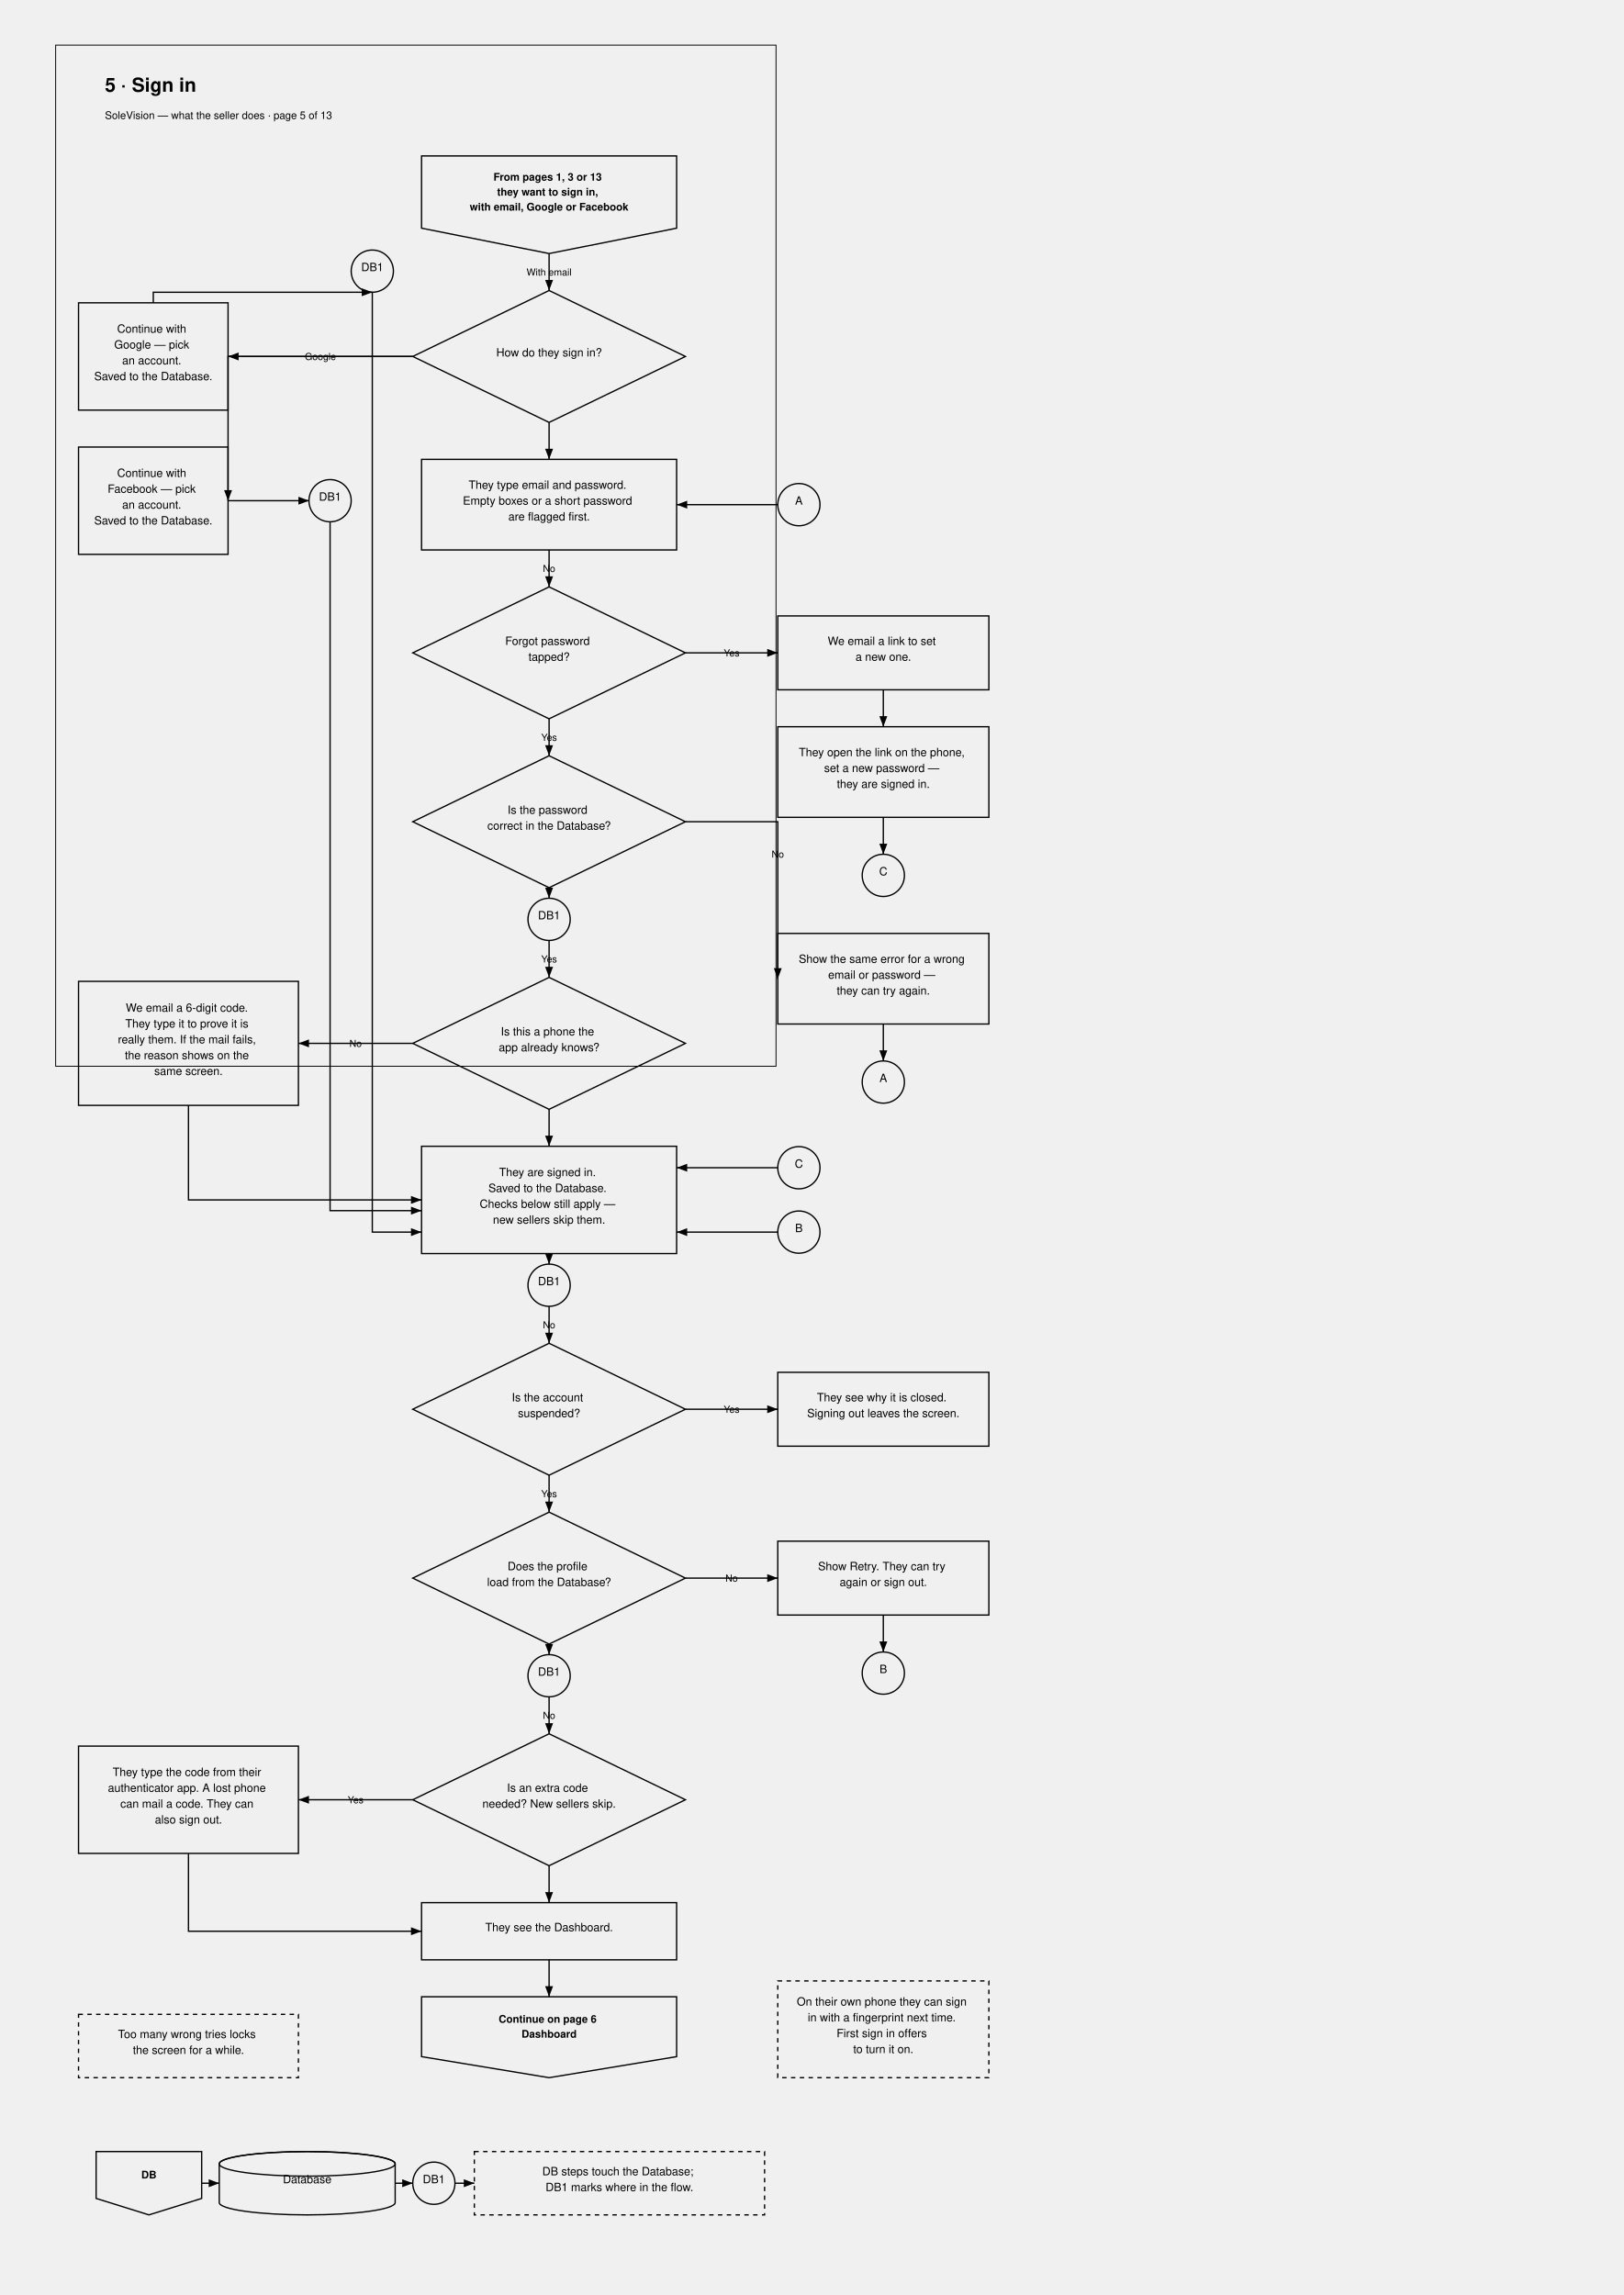
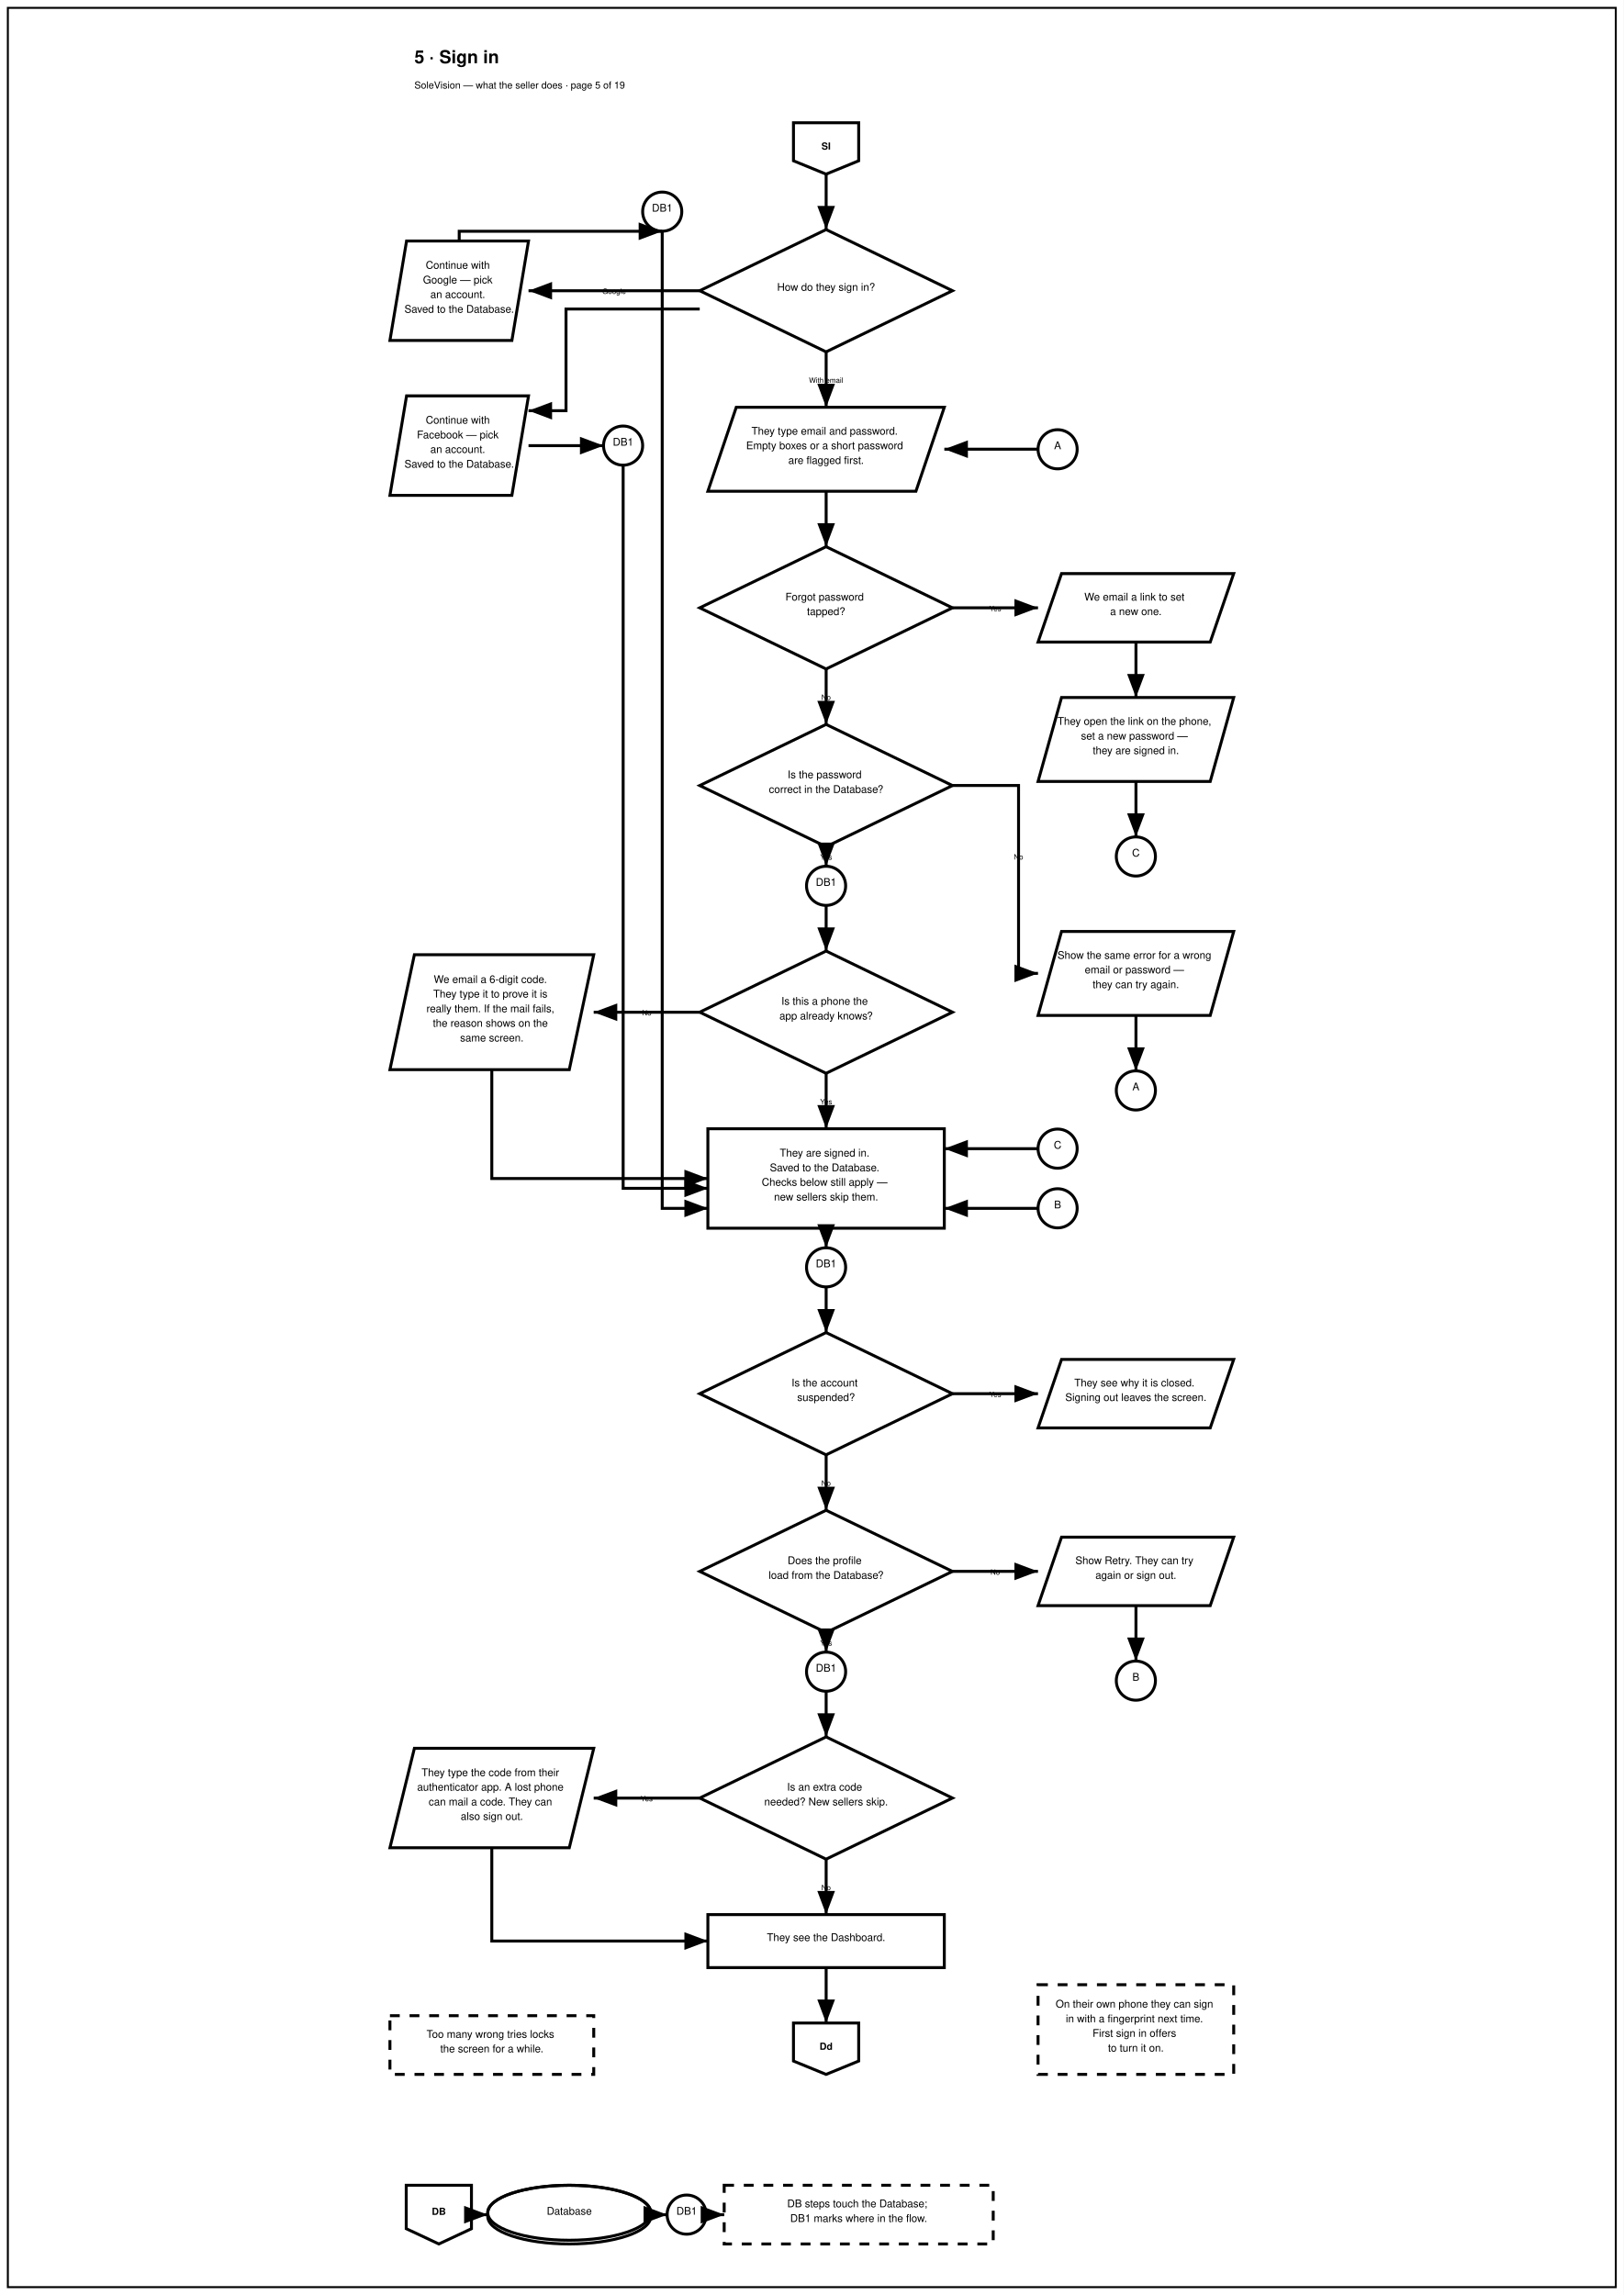
<svg xmlns="http://www.w3.org/2000/svg" width="827" height="1169" viewBox="0 0 827 1169">
-   <g transform="translate(40,40) scale(0.448) translate(-30.0,-42.0)">
-     <defs>
-       <marker id="arrow" markerWidth="10" markerHeight="10" refX="8" refY="3" orient="auto" markerUnits="strokeWidth">
-         <path d="M0,0 L8,3 L0,6 z" fill="#000000" />
-       </marker>
-     </defs>
-     <rect x="4" y="4" width="819" height="1161" fill="none" stroke="#000000" stroke-width="1" />
-     <text font-family="Helvetica, Arial, sans-serif" font-size="22" font-weight="bold" fill="#000000" text-anchor="start">
-       <tspan x="60" y="57.0">5 · Sign in</tspan>
-     </text>
-     <text font-family="Helvetica, Arial, sans-serif" font-size="12" fill="#000000" text-anchor="start">
-       <tspan x="60" y="88.0">SoleVision — what the seller does · page 5 of 13</tspan>
-     </text>
-     <polyline points="565.0,241.0 565.0,283.0" fill="none" stroke="#000000" stroke-width="1.5" marker-end="url(#arrow)" />
-     <polyline points="410.0,358.0 200.0,358.0" fill="none" stroke="#000000" stroke-width="1.5" marker-end="url(#arrow)" />
-     <polyline points="115.0,297.0 115.0,285.0 364.0,285.0" fill="none" stroke="#000000" stroke-width="1.5" marker-end="url(#arrow)" />
-     <polyline points="410.0,358.0 200.0,358.0 200.0,522.0" fill="none" stroke="#000000" stroke-width="1.5" marker-end="url(#arrow)" />
-     <polyline points="200.0,522.0 292.0,522.0" fill="none" stroke="#000000" stroke-width="1.5" marker-end="url(#arrow)" />
-     <polyline points="565.0,433.0 565.0,475.0" fill="none" stroke="#000000" stroke-width="1.5" marker-end="url(#arrow)" />
-     <polyline points="565.0,578.0 565.0,620.0" fill="none" stroke="#000000" stroke-width="1.5" marker-end="url(#arrow)" />
-     <polyline points="720.0,695.0 825.0,695.0" fill="none" stroke="#000000" stroke-width="1.5" marker-end="url(#arrow)" />
-     <polyline points="945.0,737.0 945.0,779.0" fill="none" stroke="#000000" stroke-width="1.5" marker-end="url(#arrow)" />
-     <polyline points="945.0,882.0 945.0,924.0" fill="none" stroke="#000000" stroke-width="1.5" marker-end="url(#arrow)" />
-     <polyline points="565.0,770.0 565.0,812.0" fill="none" stroke="#000000" stroke-width="1.5" marker-end="url(#arrow)" />
-     <polyline points="565.0,962.0 565.0,974.0" fill="none" stroke="#000000" stroke-width="1.5" marker-end="url(#arrow)" />
-     <polyline points="720.0,887.0 825.0,887.0 825.0,1065.5" fill="none" stroke="#000000" stroke-width="1.5" marker-end="url(#arrow)" />
-     <polyline points="945.0,1117.0 945.0,1159.0" fill="none" stroke="#000000" stroke-width="1.5" marker-end="url(#arrow)" />
-     <polyline points="565.0,1022.0 565.0,1064.0" fill="none" stroke="#000000" stroke-width="1.5" marker-end="url(#arrow)" />
-     <polyline points="410.0,1139.0 280.0,1139.0" fill="none" stroke="#000000" stroke-width="1.5" marker-end="url(#arrow)" />
-     <polyline points="565.0,1214.0 565.0,1256.0" fill="none" stroke="#000000" stroke-width="1.5" marker-end="url(#arrow)" />
-     <polyline points="565.0,1378.0 565.0,1390.0" fill="none" stroke="#000000" stroke-width="1.5" marker-end="url(#arrow)" />
-     <polyline points="155.0,1209.5 155.0,1317.0 420.0,1317.0" fill="none" stroke="#000000" stroke-width="1.5" marker-end="url(#arrow)" />
-     <polyline points="565.0,1438.0 565.0,1480.0" fill="none" stroke="#000000" stroke-width="1.5" marker-end="url(#arrow)" />
-     <polyline points="720.0,1555.0 825.0,1555.0" fill="none" stroke="#000000" stroke-width="1.5" marker-end="url(#arrow)" />
-     <polyline points="565.0,1630.0 565.0,1672.0" fill="none" stroke="#000000" stroke-width="1.5" marker-end="url(#arrow)" />
-     <polyline points="565.0,1822.0 565.0,1834.0" fill="none" stroke="#000000" stroke-width="1.5" marker-end="url(#arrow)" />
-     <polyline points="720.0,1747.0 825.0,1747.0" fill="none" stroke="#000000" stroke-width="1.5" marker-end="url(#arrow)" />
-     <polyline points="945.0,1789.0 945.0,1831.0" fill="none" stroke="#000000" stroke-width="1.5" marker-end="url(#arrow)" />
-     <polyline points="565.0,1882.0 565.0,1924.0" fill="none" stroke="#000000" stroke-width="1.5" marker-end="url(#arrow)" />
-     <polyline points="410.0,1999.0 280.0,1999.0" fill="none" stroke="#000000" stroke-width="1.5" marker-end="url(#arrow)" />
-     <polyline points="565.0,2074.0 565.0,2116.0" fill="none" stroke="#000000" stroke-width="1.5" marker-end="url(#arrow)" />
-     <polyline points="155.0,2060.0 155.0,2148.5 420.0,2148.5" fill="none" stroke="#000000" stroke-width="1.5" marker-end="url(#arrow)" />
-     <polyline points="565.0,2181.0 565.0,2223.0" fill="none" stroke="#000000" stroke-width="1.5" marker-end="url(#arrow)" />
-     <polyline points="170.0,2435.0 190.0,2435.0" fill="none" stroke="#000000" stroke-width="1.5" marker-end="url(#arrow)" />
-     <polyline points="390.0,2435.0 410.0,2435.0" fill="none" stroke="#000000" stroke-width="1.5" marker-end="url(#arrow)" />
-     <polyline points="458.0,2435.0 480.0,2435.0" fill="none" stroke="#000000" stroke-width="1.5" marker-end="url(#arrow)" />
-     <polyline points="825.0,1280.4 710.0,1280.4" fill="none" stroke="#000000" stroke-width="1.5" marker-end="url(#arrow)" />
-     <polyline points="825.0,526.5 710.0,526.5" fill="none" stroke="#000000" stroke-width="1.5" marker-end="url(#arrow)" />
-     <polyline points="825.0,1353.6 710.0,1353.6" fill="none" stroke="#000000" stroke-width="1.5" marker-end="url(#arrow)" />
-     <polyline points="364.0,285.0 364.0,1353.6 420.0,1353.6" fill="none" stroke="#000000" stroke-width="1.5" marker-end="url(#arrow)" />
-     <polyline points="316.0,546.0 316.0,1329.2 420.0,1329.2" fill="none" stroke="#000000" stroke-width="1.5" marker-end="url(#arrow)" />
-     <text font-family="Helvetica, Arial, sans-serif" font-size="11" fill="#000000" text-anchor="middle">
-       <tspan x="565" y="266.0">With email</tspan>
-     </text>
-     <text font-family="Helvetica, Arial, sans-serif" font-size="11" fill="#000000" text-anchor="middle">
-       <tspan x="305" y="362.0">Google</tspan>
-     </text>
-     <text font-family="Helvetica, Arial, sans-serif" font-size="11" fill="#000000" text-anchor="middle">
-       <tspan x="565" y="603.0">No</tspan>
-     </text>
-     <text font-family="Helvetica, Arial, sans-serif" font-size="11" fill="#000000" text-anchor="middle">
-       <tspan x="772.5" y="699.0">Yes</tspan>
-     </text>
-     <text font-family="Helvetica, Arial, sans-serif" font-size="11" fill="#000000" text-anchor="middle">
-       <tspan x="565" y="795.0">Yes</tspan>
-     </text>
-     <text font-family="Helvetica, Arial, sans-serif" font-size="11" fill="#000000" text-anchor="middle">
-       <tspan x="825" y="927.8">No</tspan>
-     </text>
-     <text font-family="Helvetica, Arial, sans-serif" font-size="11" fill="#000000" text-anchor="middle">
-       <tspan x="565" y="1047.0">Yes</tspan>
-     </text>
-     <text font-family="Helvetica, Arial, sans-serif" font-size="11" fill="#000000" text-anchor="middle">
-       <tspan x="345" y="1143.0">No</tspan>
-     </text>
-     <text font-family="Helvetica, Arial, sans-serif" font-size="11" fill="#000000" text-anchor="middle">
-       <tspan x="565" y="1463.0">No</tspan>
-     </text>
-     <text font-family="Helvetica, Arial, sans-serif" font-size="11" fill="#000000" text-anchor="middle">
-       <tspan x="772.5" y="1559.0">Yes</tspan>
-     </text>
-     <text font-family="Helvetica, Arial, sans-serif" font-size="11" fill="#000000" text-anchor="middle">
-       <tspan x="565" y="1655.0">Yes</tspan>
-     </text>
-     <text font-family="Helvetica, Arial, sans-serif" font-size="11" fill="#000000" text-anchor="middle">
-       <tspan x="772.5" y="1751.0">No</tspan>
-     </text>
-     <text font-family="Helvetica, Arial, sans-serif" font-size="11" fill="#000000" text-anchor="middle">
-       <tspan x="565" y="1907.0">No</tspan>
-     </text>
-     <text font-family="Helvetica, Arial, sans-serif" font-size="11" fill="#000000" text-anchor="middle">
-       <tspan x="345" y="2003.0">Yes</tspan>
-     </text>
-     <polygon points="420,130 710,130 710,212.14 565,241 420,212.14" fill="none" stroke="#000000" stroke-width="1.5" />
-     <text font-family="Helvetica, Arial, sans-serif" font-size="12" font-weight="bold" fill="#000000" text-anchor="middle">
-       <tspan x="565" y="158.1">From pages 1, 3 or 13</tspan>
-       <tspan x="565" y="175.1">they want to sign in,</tspan>
-       <tspan x="565" y="192.1">with email, Google or Facebook</tspan>
-     </text>
-     <polygon points="565,283 720,358 565,433 410,358" fill="none" stroke="#000000" stroke-width="1.5" />
-     <text font-family="Helvetica, Arial, sans-serif" font-size="13" fill="#000000" text-anchor="middle">
-       <tspan x="565" y="358.0">How do they sign in?</tspan>
-     </text>
-     <rect x="30" y="297" width="170" height="122" rx="0" fill="none" stroke="#000000" stroke-width="1.5" />
-     <text font-family="Helvetica, Arial, sans-serif" font-size="13" fill="#000000" text-anchor="middle">
-       <tspan x="115" y="331.0">Continue with</tspan>
-       <tspan x="115" y="349.0">Google — pick</tspan>
-       <tspan x="115" y="367.0">an account.</tspan>
-       <tspan x="115" y="385.0">Saved to the Database.</tspan>
-     </text>
-     <circle cx="364" cy="261" r="24" fill="none" stroke="#000000" stroke-width="1.5" />
-     <text font-family="Helvetica, Arial, sans-serif" font-size="13" fill="#000000" text-anchor="middle">
-       <tspan x="364" y="261.0">DB1</tspan>
-     </text>
-     <rect x="30" y="461" width="170" height="122" rx="0" fill="none" stroke="#000000" stroke-width="1.5" />
-     <text font-family="Helvetica, Arial, sans-serif" font-size="13" fill="#000000" text-anchor="middle">
-       <tspan x="115" y="495.0">Continue with</tspan>
-       <tspan x="115" y="513.0">Facebook — pick</tspan>
-       <tspan x="115" y="531.0">an account.</tspan>
-       <tspan x="115" y="549.0">Saved to the Database.</tspan>
-     </text>
-     <circle cx="316" cy="522" r="24" fill="none" stroke="#000000" stroke-width="1.5" />
-     <text font-family="Helvetica, Arial, sans-serif" font-size="13" fill="#000000" text-anchor="middle">
-       <tspan x="316" y="522.0">DB1</tspan>
-     </text>
-     <rect x="420" y="475" width="290" height="103" rx="0" fill="none" stroke="#000000" stroke-width="1.5" />
-     <text font-family="Helvetica, Arial, sans-serif" font-size="13" fill="#000000" text-anchor="middle">
-       <tspan x="565" y="508.5">They type email and password.</tspan>
-       <tspan x="565" y="526.5">Empty boxes or a short password</tspan>
-       <tspan x="565" y="544.5">are flagged first.</tspan>
-     </text>
-     <polygon points="565,620 720,695 565,770 410,695" fill="none" stroke="#000000" stroke-width="1.5" />
-     <text font-family="Helvetica, Arial, sans-serif" font-size="13" fill="#000000" text-anchor="middle">
-       <tspan x="565" y="686.0">Forgot password</tspan>
-       <tspan x="565" y="704.0">tapped?</tspan>
-     </text>
-     <rect x="825" y="653" width="240" height="84" rx="0" fill="none" stroke="#000000" stroke-width="1.5" />
-     <text font-family="Helvetica, Arial, sans-serif" font-size="13" fill="#000000" text-anchor="middle">
-       <tspan x="945" y="686.0">We email a link to set</tspan>
-       <tspan x="945" y="704.0">a new one.</tspan>
-     </text>
-     <rect x="825" y="779" width="240" height="103" rx="0" fill="none" stroke="#000000" stroke-width="1.5" />
-     <text font-family="Helvetica, Arial, sans-serif" font-size="13" fill="#000000" text-anchor="middle">
-       <tspan x="945" y="812.5">They open the link on the phone,</tspan>
-       <tspan x="945" y="830.5">set a new password —</tspan>
-       <tspan x="945" y="848.5">they are signed in.</tspan>
-     </text>
-     <circle cx="945" cy="948" r="24" fill="none" stroke="#000000" stroke-width="1.5" />
-     <text font-family="Helvetica, Arial, sans-serif" font-size="13" fill="#000000" text-anchor="middle">
-       <tspan x="945" y="948.0">C</tspan>
-     </text>
-     <polygon points="565,812 720,887 565,962 410,887" fill="none" stroke="#000000" stroke-width="1.5" />
-     <text font-family="Helvetica, Arial, sans-serif" font-size="13" fill="#000000" text-anchor="middle">
-       <tspan x="565" y="878.0">Is the password</tspan>
-       <tspan x="565" y="896.0">correct in the Database?</tspan>
-     </text>
-     <circle cx="565" cy="998" r="24" fill="none" stroke="#000000" stroke-width="1.5" />
-     <text font-family="Helvetica, Arial, sans-serif" font-size="13" fill="#000000" text-anchor="middle">
-       <tspan x="565" y="998.0">DB1</tspan>
-     </text>
-     <rect x="825" y="1014" width="240" height="103" rx="0" fill="none" stroke="#000000" stroke-width="1.5" />
-     <text font-family="Helvetica, Arial, sans-serif" font-size="13" fill="#000000" text-anchor="middle">
-       <tspan x="945" y="1047.5">Show the same error for a wrong</tspan>
-       <tspan x="945" y="1065.5">email or password —</tspan>
-       <tspan x="945" y="1083.5">they can try again.</tspan>
-     </text>
-     <circle cx="945" cy="1183" r="24" fill="none" stroke="#000000" stroke-width="1.5" />
-     <text font-family="Helvetica, Arial, sans-serif" font-size="13" fill="#000000" text-anchor="middle">
-       <tspan x="945" y="1183.0">A</tspan>
-     </text>
-     <polygon points="565,1064 720,1139 565,1214 410,1139" fill="none" stroke="#000000" stroke-width="1.5" />
-     <text font-family="Helvetica, Arial, sans-serif" font-size="13" fill="#000000" text-anchor="middle">
-       <tspan x="565" y="1130.0">Is this a phone the</tspan>
-       <tspan x="565" y="1148.0">app already knows?</tspan>
-     </text>
-     <rect x="30" y="1068.5" width="250" height="141" rx="0" fill="none" stroke="#000000" stroke-width="1.5" />
-     <text font-family="Helvetica, Arial, sans-serif" font-size="13" fill="#000000" text-anchor="middle">
-       <tspan x="155" y="1103.0">We email a 6-digit code.</tspan>
-       <tspan x="155" y="1121.0">They type it to prove it is</tspan>
-       <tspan x="155" y="1139.0">really them. If the mail fails,</tspan>
-       <tspan x="155" y="1157.0">the reason shows on the</tspan>
-       <tspan x="155" y="1175.0">same screen.</tspan>
-     </text>
-     <rect x="420" y="1256" width="290" height="122" rx="0" fill="none" stroke="#000000" stroke-width="1.5" />
-     <text font-family="Helvetica, Arial, sans-serif" font-size="13" fill="#000000" text-anchor="middle">
-       <tspan x="565" y="1290.0">They are signed in.</tspan>
-       <tspan x="565" y="1308.0">Saved to the Database.</tspan>
-       <tspan x="565" y="1326.0">Checks below still apply —</tspan>
-       <tspan x="565" y="1344.0">new sellers skip them.</tspan>
-     </text>
-     <circle cx="565" cy="1414" r="24" fill="none" stroke="#000000" stroke-width="1.5" />
-     <text font-family="Helvetica, Arial, sans-serif" font-size="13" fill="#000000" text-anchor="middle">
-       <tspan x="565" y="1414.0">DB1</tspan>
-     </text>
-     <polygon points="565,1480 720,1555 565,1630 410,1555" fill="none" stroke="#000000" stroke-width="1.5" />
-     <text font-family="Helvetica, Arial, sans-serif" font-size="13" fill="#000000" text-anchor="middle">
-       <tspan x="565" y="1546.0">Is the account</tspan>
-       <tspan x="565" y="1564.0">suspended?</tspan>
-     </text>
-     <rect x="825" y="1513" width="240" height="84" rx="0" fill="none" stroke="#000000" stroke-width="1.5" />
-     <text font-family="Helvetica, Arial, sans-serif" font-size="13" fill="#000000" text-anchor="middle">
-       <tspan x="945" y="1546.0">They see why it is closed.</tspan>
-       <tspan x="945" y="1564.0">Signing out leaves the screen.</tspan>
-     </text>
-     <polygon points="565,1672 720,1747 565,1822 410,1747" fill="none" stroke="#000000" stroke-width="1.5" />
-     <text font-family="Helvetica, Arial, sans-serif" font-size="13" fill="#000000" text-anchor="middle">
-       <tspan x="565" y="1738.0">Does the profile</tspan>
-       <tspan x="565" y="1756.0">load from the Database?</tspan>
-     </text>
-     <circle cx="565" cy="1858" r="24" fill="none" stroke="#000000" stroke-width="1.5" />
-     <text font-family="Helvetica, Arial, sans-serif" font-size="13" fill="#000000" text-anchor="middle">
-       <tspan x="565" y="1858.0">DB1</tspan>
-     </text>
-     <rect x="825" y="1705" width="240" height="84" rx="0" fill="none" stroke="#000000" stroke-width="1.5" />
-     <text font-family="Helvetica, Arial, sans-serif" font-size="13" fill="#000000" text-anchor="middle">
-       <tspan x="945" y="1738.0">Show Retry. They can try</tspan>
-       <tspan x="945" y="1756.0">again or sign out.</tspan>
-     </text>
-     <circle cx="945" cy="1855" r="24" fill="none" stroke="#000000" stroke-width="1.5" />
-     <text font-family="Helvetica, Arial, sans-serif" font-size="13" fill="#000000" text-anchor="middle">
-       <tspan x="945" y="1855.0">B</tspan>
-     </text>
-     <polygon points="565,1924 720,1999 565,2074 410,1999" fill="none" stroke="#000000" stroke-width="1.5" />
-     <text font-family="Helvetica, Arial, sans-serif" font-size="13" fill="#000000" text-anchor="middle">
-       <tspan x="565" y="1990.0">Is an extra code</tspan>
-       <tspan x="565" y="2008.0">needed? New sellers skip.</tspan>
-     </text>
-     <rect x="30" y="1938" width="250" height="122" rx="0" fill="none" stroke="#000000" stroke-width="1.5" />
-     <text font-family="Helvetica, Arial, sans-serif" font-size="13" fill="#000000" text-anchor="middle">
-       <tspan x="155" y="1972.0">They type the code from their</tspan>
-       <tspan x="155" y="1990.0">authenticator app. A lost phone</tspan>
-       <tspan x="155" y="2008.0">can mail a code. They can</tspan>
-       <tspan x="155" y="2026.0">also sign out.</tspan>
-     </text>
-     <rect x="420" y="2116" width="290" height="65" rx="0" fill="none" stroke="#000000" stroke-width="1.5" />
-     <text font-family="Helvetica, Arial, sans-serif" font-size="13" fill="#000000" text-anchor="middle">
-       <tspan x="565" y="2148.5">They see the Dashboard.</tspan>
-     </text>
-     <polygon points="420,2223 710,2223 710,2291.08 565,2315 420,2291.08" fill="none" stroke="#000000" stroke-width="1.5" />
-     <text font-family="Helvetica, Arial, sans-serif" font-size="12" font-weight="bold" fill="#000000" text-anchor="middle">
-       <tspan x="565" y="2252.5">Continue on page 6</tspan>
-       <tspan x="565" y="2269.5">Dashboard</tspan>
-     </text>
-     <rect x="30" y="2243" width="250" height="72" rx="0" fill="none" stroke="#000000" stroke-width="1.5" stroke-dasharray="5 5" />
-     <text font-family="Helvetica, Arial, sans-serif" font-size="13" fill="#000000" text-anchor="middle">
-       <tspan x="155" y="2270.0">Too many wrong tries locks</tspan>
-       <tspan x="155" y="2288.0">the screen for a while.</tspan>
-     </text>
-     <rect x="825" y="2205" width="240" height="110" rx="0" fill="none" stroke="#000000" stroke-width="1.5" stroke-dasharray="5 5" />
-     <text font-family="Helvetica, Arial, sans-serif" font-size="13" fill="#000000" text-anchor="middle">
-       <tspan x="945" y="2233.0">On their own phone they can sign</tspan>
-       <tspan x="945" y="2251.0">in with a fingerprint next time.</tspan>
-       <tspan x="945" y="2269.0">First sign in offers</tspan>
-       <tspan x="945" y="2287.0">to turn it on.</tspan>
-     </text>
-     <polygon points="50,2399 170,2399 170,2452.28 110,2471 50,2452.28" fill="none" stroke="#000000" stroke-width="1.5" />
-     <text font-family="Helvetica, Arial, sans-serif" font-size="12" font-weight="bold" fill="#000000" text-anchor="middle">
-       <tspan x="110" y="2429.6">DB</tspan>
-     </text>
-     <path d="M190,2413 L190,2457 A100,14 0 0,0 390,2457 L390,2413 A100,14 0 0,0 190,2413 Z" fill="none" stroke="#000000" stroke-width="1.5" />
-     <ellipse cx="290" cy="2413" rx="100" ry="14" fill="none" stroke="#000000" stroke-width="1.5" />
-     <text font-family="Helvetica, Arial, sans-serif" font-size="13" fill="#000000" text-anchor="middle">
-       <tspan x="290" y="2435.0">Database</tspan>
-     </text>
-     <circle cx="434" cy="2435" r="24" fill="none" stroke="#000000" stroke-width="1.5" />
-     <text font-family="Helvetica, Arial, sans-serif" font-size="13" fill="#000000" text-anchor="middle">
-       <tspan x="434" y="2435.0">DB1</tspan>
-     </text>
-     <rect x="480" y="2399" width="330" height="72" rx="0" fill="none" stroke="#000000" stroke-width="1.5" stroke-dasharray="5 5" />
-     <text font-family="Helvetica, Arial, sans-serif" font-size="13" fill="#000000" text-anchor="middle">
-       <tspan x="645" y="2426.0">DB steps touch the Database;</tspan>
-       <tspan x="645" y="2444.0">DB1 marks where in the flow.</tspan>
-     </text>
-     <circle cx="849" cy="1280.4" r="24" fill="none" stroke="#000000" stroke-width="1.5" />
-     <text font-family="Helvetica, Arial, sans-serif" font-size="13" fill="#000000" text-anchor="middle">
-       <tspan x="849" y="1280.4">C</tspan>
-     </text>
-     <circle cx="849" cy="526.5" r="24" fill="none" stroke="#000000" stroke-width="1.5" />
-     <text font-family="Helvetica, Arial, sans-serif" font-size="13" fill="#000000" text-anchor="middle">
-       <tspan x="849" y="526.5">A</tspan>
-     </text>
-     <circle cx="849" cy="1353.6" r="24" fill="none" stroke="#000000" stroke-width="1.5" />
-     <text font-family="Helvetica, Arial, sans-serif" font-size="13" fill="#000000" text-anchor="middle">
-       <tspan x="849" y="1353.6">B</tspan>
-     </text>
-   </g>
+   <rect x="0" y="0" width="827" height="1169" fill="#FFFFFF" />
+   <defs>
+     <marker id="arrow" markerWidth="10" markerHeight="10" refX="8" refY="3" orient="auto" markerUnits="strokeWidth">
+       <path d="M0,0 L8,3 L0,6 z" fill="#000000" />
+     </marker>
+   </defs>
+   <rect x="4" y="4" width="819" height="1161" fill="none" stroke="#000000" stroke-width="1" />
+   <text font-family="Helvetica, Arial, sans-serif" font-size="9.135" font-weight="bold" fill="#000000" text-anchor="start">
+     <tspan x="211.07" y="32.2">5 · Sign in</tspan>
+   </text>
+   <text font-family="Helvetica, Arial, sans-serif" font-size="4.983" fill="#000000" text-anchor="start">
+     <tspan x="211.07" y="45.1">SoleVision — what the seller does · page 5 of 19</tspan>
+   </text>
+   <polyline points="420.8,88.7 420.8,116.9 420.8,116.9" fill="none" stroke="#000000" stroke-width="1.5" marker-end="url(#arrow)" />
+   <polyline points="356.4,148.1 269.2,148.1" fill="none" stroke="#000000" stroke-width="1.5" marker-end="url(#arrow)" />
+   <polyline points="233.9,122.8 233.9,117.8 337.3,117.8" fill="none" stroke="#000000" stroke-width="1.5" marker-end="url(#arrow)" />
+   <polyline points="356.4,157.4 288.3,157.4 288.3,209.2 269.2,209.2" fill="none" stroke="#000000" stroke-width="1.5" marker-end="url(#arrow)" />
+   <polyline points="269.2,227.0 307.4,227.0 307.4,227.0" fill="none" stroke="#000000" stroke-width="1.5" marker-end="url(#arrow)" />
+   <polyline points="420.8,179.2 420.8,207.5" fill="none" stroke="#000000" stroke-width="1.5" marker-end="url(#arrow)" />
+   <polyline points="420.8,250.2 420.8,278.5" fill="none" stroke="#000000" stroke-width="1.5" marker-end="url(#arrow)" />
+   <polyline points="485.1,309.6 528.7,309.6 528.7,309.6" fill="none" stroke="#000000" stroke-width="1.5" marker-end="url(#arrow)" />
+   <polyline points="578.6,327.1 578.6,355.3" fill="none" stroke="#000000" stroke-width="1.5" marker-end="url(#arrow)" />
+   <polyline points="578.6,398.1 578.6,426.3" fill="none" stroke="#000000" stroke-width="1.5" marker-end="url(#arrow)" />
+   <polyline points="420.8,340.8 420.8,369.0" fill="none" stroke="#000000" stroke-width="1.5" marker-end="url(#arrow)" />
+   <polyline points="420.8,431.3 420.8,441.2" fill="none" stroke="#000000" stroke-width="1.5" marker-end="url(#arrow)" />
+   <polyline points="485.1,400.1 518.8,400.1 518.8,495.8 528.7,495.8" fill="none" stroke="#000000" stroke-width="1.5" marker-end="url(#arrow)" />
+   <polyline points="578.6,517.2 578.6,545.5" fill="none" stroke="#000000" stroke-width="1.5" marker-end="url(#arrow)" />
+   <polyline points="420.8,461.2 420.8,484.4" fill="none" stroke="#000000" stroke-width="1.5" marker-end="url(#arrow)" />
+   <polyline points="356.4,515.6 302.4,515.6" fill="none" stroke="#000000" stroke-width="1.5" marker-end="url(#arrow)" />
+   <polyline points="420.8,546.7 420.8,574.9" fill="none" stroke="#000000" stroke-width="1.5" marker-end="url(#arrow)" />
+   <polyline points="420.8,625.6 420.8,635.6" fill="none" stroke="#000000" stroke-width="1.5" marker-end="url(#arrow)" />
+   <polyline points="250.5,544.8 250.5,600.3 360.6,600.3" fill="none" stroke="#000000" stroke-width="1.5" marker-end="url(#arrow)" />
+   <polyline points="420.8,655.5 420.8,678.8" fill="none" stroke="#000000" stroke-width="1.5" marker-end="url(#arrow)" />
+   <polyline points="485.1,709.9 528.7,709.9" fill="none" stroke="#000000" stroke-width="1.5" marker-end="url(#arrow)" />
+   <polyline points="420.8,741.0 420.8,769.3" fill="none" stroke="#000000" stroke-width="1.5" marker-end="url(#arrow)" />
+   <polyline points="420.8,831.6 420.8,841.5" fill="none" stroke="#000000" stroke-width="1.5" marker-end="url(#arrow)" />
+   <polyline points="485.1,800.4 528.7,800.4" fill="none" stroke="#000000" stroke-width="1.5" marker-end="url(#arrow)" />
+   <polyline points="578.6,817.9 578.6,846.1" fill="none" stroke="#000000" stroke-width="1.5" marker-end="url(#arrow)" />
+   <polyline points="420.8,861.5 420.8,884.7" fill="none" stroke="#000000" stroke-width="1.5" marker-end="url(#arrow)" />
+   <polyline points="356.4,915.9 302.4,915.9 302.4,915.9" fill="none" stroke="#000000" stroke-width="1.5" marker-end="url(#arrow)" />
+   <polyline points="420.8,947.0 420.8,975.2" fill="none" stroke="#000000" stroke-width="1.5" marker-end="url(#arrow)" />
+   <polyline points="250.5,941.2 250.5,988.7 360.6,988.7" fill="none" stroke="#000000" stroke-width="1.5" marker-end="url(#arrow)" />
+   <polyline points="420.8,1002.2 420.8,1030.5 420.8,1030.5" fill="none" stroke="#000000" stroke-width="1.5" marker-end="url(#arrow)" />
+   <polyline points="240.1,1128.1 248.4,1128.1" fill="none" stroke="#000000" stroke-width="1.5" marker-end="url(#arrow)" />
+   <polyline points="331.5,1128.1 339.8,1128.1 339.8,1128.1" fill="none" stroke="#000000" stroke-width="1.5" marker-end="url(#arrow)" />
+   <polyline points="359.7,1128.1 368.9,1128.1 368.9,1128.1" fill="none" stroke="#000000" stroke-width="1.5" marker-end="url(#arrow)" />
+   <polyline points="528.7,585.1 481.0,585.1" fill="none" stroke="#000000" stroke-width="1.5" marker-end="url(#arrow)" />
+   <polyline points="528.7,228.8 481.0,228.8 481.0,228.8" fill="none" stroke="#000000" stroke-width="1.5" marker-end="url(#arrow)" />
+   <polyline points="528.7,615.5 481.0,615.5 481.0,615.5" fill="none" stroke="#000000" stroke-width="1.5" marker-end="url(#arrow)" />
+   <polyline points="337.3,117.8 337.3,615.5 360.6,615.5" fill="none" stroke="#000000" stroke-width="1.5" marker-end="url(#arrow)" />
+   <polyline points="317.4,236.9 317.4,605.3 360.6,605.3" fill="none" stroke="#000000" stroke-width="1.5" marker-end="url(#arrow)" />
+   <text font-family="Helvetica, Arial, sans-serif" font-size="3.737" fill="#000000" text-anchor="middle">
+     <tspan x="312.804" y="149.7">Google</tspan>
+   </text>
+   <text font-family="Helvetica, Arial, sans-serif" font-size="3.737" fill="#000000" text-anchor="middle">
+     <tspan x="420.767" y="195.0">With email</tspan>
+   </text>
+   <text font-family="Helvetica, Arial, sans-serif" font-size="3.737" fill="#000000" text-anchor="middle">
+     <tspan x="506.929" y="311.3">Yes</tspan>
+   </text>
+   <text font-family="Helvetica, Arial, sans-serif" font-size="3.737" fill="#000000" text-anchor="middle">
+     <tspan x="420.767" y="356.5">No</tspan>
+   </text>
+   <text font-family="Helvetica, Arial, sans-serif" font-size="3.737" fill="#000000" text-anchor="middle">
+     <tspan x="420.767" y="437.9">Yes</tspan>
+   </text>
+   <text font-family="Helvetica, Arial, sans-serif" font-size="3.737" fill="#000000" text-anchor="middle">
+     <tspan x="518.764" y="437.8">No</tspan>
+   </text>
+   <text font-family="Helvetica, Arial, sans-serif" font-size="3.737" fill="#000000" text-anchor="middle">
+     <tspan x="329.414" y="517.2">No</tspan>
+   </text>
+   <text font-family="Helvetica, Arial, sans-serif" font-size="3.737" fill="#000000" text-anchor="middle">
+     <tspan x="420.767" y="562.5">Yes</tspan>
+   </text>
+   <text font-family="Helvetica, Arial, sans-serif" font-size="3.737" fill="#000000" text-anchor="middle">
+     <tspan x="506.929" y="711.6">Yes</tspan>
+   </text>
+   <text font-family="Helvetica, Arial, sans-serif" font-size="3.737" fill="#000000" text-anchor="middle">
+     <tspan x="420.767" y="756.8">No</tspan>
+   </text>
+   <text font-family="Helvetica, Arial, sans-serif" font-size="3.737" fill="#000000" text-anchor="middle">
+     <tspan x="420.767" y="838.2">Yes</tspan>
+   </text>
+   <text font-family="Helvetica, Arial, sans-serif" font-size="3.737" fill="#000000" text-anchor="middle">
+     <tspan x="506.929" y="802.1">No</tspan>
+   </text>
+   <text font-family="Helvetica, Arial, sans-serif" font-size="3.737" fill="#000000" text-anchor="middle">
+     <tspan x="329.414" y="917.5">Yes</tspan>
+   </text>
+   <text font-family="Helvetica, Arial, sans-serif" font-size="3.737" fill="#000000" text-anchor="middle">
+     <tspan x="420.767" y="962.8">No</tspan>
+   </text>
+   <polygon points="404.157,62.541 437.376,62.541 437.376,81.9 420.767,88.701 404.157,81.9" fill="none" stroke="#000000" stroke-width="1.5" />
+   <text font-family="Helvetica, Arial, sans-serif" font-size="4.983" font-weight="bold" fill="#000000" text-anchor="middle">
+     <tspan x="420.767" y="76.2">SI</tspan>
+   </text>
+   <polygon points="420.767,116.938 485.129,148.081 420.767,179.224 356.404,148.081" fill="none" stroke="#000000" stroke-width="1.5" />
+   <text font-family="Helvetica, Arial, sans-serif" font-size="5.398" fill="#000000" text-anchor="middle">
+     <tspan x="420.767" y="148.1">How do they sign in?</tspan>
+   </text>
+   <polygon points="207.083,122.751 269.204,122.751 260.733,173.411 198.612,173.411" fill="none" stroke="#000000" stroke-width="1.5" />
+   <text font-family="Helvetica, Arial, sans-serif" font-size="5.398" fill="#000000" text-anchor="middle">
+     <tspan x="233.908" y="136.9">Continue with</tspan>
+     <tspan x="233.908" y="144.4">Google — pick</tspan>
+     <tspan x="233.908" y="151.8">an account.</tspan>
+     <tspan x="233.908" y="159.3">Saved to the Database.</tspan>
+   </text>
+   <circle cx="337.303" cy="107.803" r="9.966" fill="none" stroke="#000000" stroke-width="1.5" />
+   <text font-family="Helvetica, Arial, sans-serif" font-size="5.398" fill="#000000" text-anchor="middle">
+     <tspan x="337.303" y="107.8">DB1</tspan>
+   </text>
+   <polygon points="207.083,201.647 269.204,201.647 260.733,252.307 198.612,252.307" fill="none" stroke="#000000" stroke-width="1.5" />
+   <text font-family="Helvetica, Arial, sans-serif" font-size="5.398" fill="#000000" text-anchor="middle">
+     <tspan x="233.908" y="215.8">Continue with</tspan>
+     <tspan x="233.908" y="223.3">Facebook — pick</tspan>
+     <tspan x="233.908" y="230.7">an account.</tspan>
+     <tspan x="233.908" y="238.2">Saved to the Database.</tspan>
+   </text>
+   <circle cx="317.372" cy="226.977" r="9.966" fill="none" stroke="#000000" stroke-width="1.5" />
+   <text font-family="Helvetica, Arial, sans-serif" font-size="5.398" fill="#000000" text-anchor="middle">
+     <tspan x="317.372" y="227.0">DB1</tspan>
+   </text>
+   <polygon points="375.007,207.461 480.977,207.461 466.526,250.23 360.557,250.23" fill="none" stroke="#000000" stroke-width="1.5" />
+   <text font-family="Helvetica, Arial, sans-serif" font-size="5.398" fill="#000000" text-anchor="middle">
+     <tspan x="420.767" y="221.4">They type email and password.</tspan>
+     <tspan x="420.767" y="228.8">Empty boxes or a short password</tspan>
+     <tspan x="420.767" y="236.3">are flagged first.</tspan>
+   </text>
+   <polygon points="420.767,278.467 485.129,309.61 420.767,340.753 356.404,309.61" fill="none" stroke="#000000" stroke-width="1.5" />
+   <text font-family="Helvetica, Arial, sans-serif" font-size="5.398" fill="#000000" text-anchor="middle">
+     <tspan x="420.767" y="305.9">Forgot password</tspan>
+     <tspan x="420.767" y="313.3">tapped?</tspan>
+   </text>
+   <polygon points="540.689,292.17 628.388,292.17 616.429,327.05 528.73,327.05" fill="none" stroke="#000000" stroke-width="1.5" />
+   <text font-family="Helvetica, Arial, sans-serif" font-size="5.398" fill="#000000" text-anchor="middle">
+     <tspan x="578.559" y="305.9">We email a link to set</tspan>
+     <tspan x="578.559" y="313.3">a new one.</tspan>
+   </text>
+   <polygon points="540.689,355.287 628.388,355.287 616.429,398.057 528.73,398.057" fill="none" stroke="#000000" stroke-width="1.5" />
+   <text font-family="Helvetica, Arial, sans-serif" font-size="5.398" fill="#000000" text-anchor="middle">
+     <tspan x="578.559" y="369.2">They open the link on the phone,</tspan>
+     <tspan x="578.559" y="376.7">set a new password —</tspan>
+     <tspan x="578.559" y="384.1">they are signed in.</tspan>
+   </text>
+   <circle cx="578.559" cy="436.259" r="9.966" fill="none" stroke="#000000" stroke-width="1.5" />
+   <text font-family="Helvetica, Arial, sans-serif" font-size="5.398" fill="#000000" text-anchor="middle">
+     <tspan x="578.559" y="436.3">C</tspan>
+   </text>
+   <polygon points="420.767,368.99 485.129,400.133 420.767,431.276 356.404,400.133" fill="none" stroke="#000000" stroke-width="1.5" />
+   <text font-family="Helvetica, Arial, sans-serif" font-size="5.398" fill="#000000" text-anchor="middle">
+     <tspan x="420.767" y="396.4">Is the password</tspan>
+     <tspan x="420.767" y="403.9">correct in the Database?</tspan>
+   </text>
+   <circle cx="420.767" cy="451.207" r="9.966" fill="none" stroke="#000000" stroke-width="1.5" />
+   <text font-family="Helvetica, Arial, sans-serif" font-size="5.398" fill="#000000" text-anchor="middle">
+     <tspan x="420.767" y="451.2">DB1</tspan>
+   </text>
+   <polygon points="540.689,474.461 628.388,474.461 616.429,517.231 528.73,517.231" fill="none" stroke="#000000" stroke-width="1.5" />
+   <text font-family="Helvetica, Arial, sans-serif" font-size="5.398" fill="#000000" text-anchor="middle">
+     <tspan x="578.559" y="488.4">Show the same error for a wrong</tspan>
+     <tspan x="578.559" y="495.8">email or password —</tspan>
+     <tspan x="578.559" y="503.3">they can try again.</tspan>
+   </text>
+   <circle cx="578.559" cy="555.433" r="9.966" fill="none" stroke="#000000" stroke-width="1.5" />
+   <text font-family="Helvetica, Arial, sans-serif" font-size="5.398" fill="#000000" text-anchor="middle">
+     <tspan x="578.559" y="555.4">A</tspan>
+   </text>
+   <polygon points="420.767,484.427 485.129,515.57 420.767,546.713 356.404,515.57" fill="none" stroke="#000000" stroke-width="1.5" />
+   <text font-family="Helvetica, Arial, sans-serif" font-size="5.398" fill="#000000" text-anchor="middle">
+     <tspan x="420.767" y="511.8">Is this a phone the</tspan>
+     <tspan x="420.767" y="519.3">app already knows?</tspan>
+   </text>
+   <polygon points="211.07,486.295 302.423,486.295 289.966,544.844 198.612,544.844" fill="none" stroke="#000000" stroke-width="1.5" />
+   <text font-family="Helvetica, Arial, sans-serif" font-size="5.398" fill="#000000" text-anchor="middle">
+     <tspan x="250.518" y="500.7">We email a 6-digit code.</tspan>
+     <tspan x="250.518" y="508.1">They type it to prove it is</tspan>
+     <tspan x="250.518" y="515.6">really them. If the mail fails,</tspan>
+     <tspan x="250.518" y="523.0">the reason shows on the</tspan>
+     <tspan x="250.518" y="530.5">same screen.</tspan>
+   </text>
+   <rect x="360.557" y="574.949" width="120.42" height="50.659" rx="0" fill="none" stroke="#000000" stroke-width="1.5" />
+   <text font-family="Helvetica, Arial, sans-serif" font-size="5.398" fill="#000000" text-anchor="middle">
+     <tspan x="420.767" y="589.1">They are signed in.</tspan>
+     <tspan x="420.767" y="596.6">Saved to the Database.</tspan>
+     <tspan x="420.767" y="604.0">Checks below still apply —</tspan>
+     <tspan x="420.767" y="611.5">new sellers skip them.</tspan>
+   </text>
+   <circle cx="420.767" cy="645.541" r="9.966" fill="none" stroke="#000000" stroke-width="1.5" />
+   <text font-family="Helvetica, Arial, sans-serif" font-size="5.398" fill="#000000" text-anchor="middle">
+     <tspan x="420.767" y="645.5">DB1</tspan>
+   </text>
+   <polygon points="420.767,678.76 485.129,709.903 420.767,741.046 356.404,709.903" fill="none" stroke="#000000" stroke-width="1.5" />
+   <text font-family="Helvetica, Arial, sans-serif" font-size="5.398" fill="#000000" text-anchor="middle">
+     <tspan x="420.767" y="706.2">Is the account</tspan>
+     <tspan x="420.767" y="713.6">suspended?</tspan>
+   </text>
+   <polygon points="540.689,692.463 628.388,692.463 616.429,727.343 528.73,727.343" fill="none" stroke="#000000" stroke-width="1.5" />
+   <text font-family="Helvetica, Arial, sans-serif" font-size="5.398" fill="#000000" text-anchor="middle">
+     <tspan x="578.559" y="706.2">They see why it is closed.</tspan>
+     <tspan x="578.559" y="713.6">Signing out leaves the screen.</tspan>
+   </text>
+   <polygon points="420.767,769.283 485.129,800.426 420.767,831.569 356.404,800.426" fill="none" stroke="#000000" stroke-width="1.5" />
+   <text font-family="Helvetica, Arial, sans-serif" font-size="5.398" fill="#000000" text-anchor="middle">
+     <tspan x="420.767" y="796.7">Does the profile</tspan>
+     <tspan x="420.767" y="804.2">load from the Database?</tspan>
+   </text>
+   <circle cx="420.767" cy="851.5" r="9.966" fill="none" stroke="#000000" stroke-width="1.5" />
+   <text font-family="Helvetica, Arial, sans-serif" font-size="5.398" fill="#000000" text-anchor="middle">
+     <tspan x="420.767" y="851.5">DB1</tspan>
+   </text>
+   <polygon points="540.689,782.986 628.388,782.986 616.429,817.866 528.73,817.866" fill="none" stroke="#000000" stroke-width="1.5" />
+   <text font-family="Helvetica, Arial, sans-serif" font-size="5.398" fill="#000000" text-anchor="middle">
+     <tspan x="578.559" y="796.7">Show Retry. They can try</tspan>
+     <tspan x="578.559" y="804.2">again or sign out.</tspan>
+   </text>
+   <circle cx="578.559" cy="856.068" r="9.966" fill="none" stroke="#000000" stroke-width="1.5" />
+   <text font-family="Helvetica, Arial, sans-serif" font-size="5.398" fill="#000000" text-anchor="middle">
+     <tspan x="578.559" y="856.1">B</tspan>
+   </text>
+   <polygon points="420.767,884.72 485.129,915.863 420.767,947.006 356.404,915.863" fill="none" stroke="#000000" stroke-width="1.5" />
+   <text font-family="Helvetica, Arial, sans-serif" font-size="5.398" fill="#000000" text-anchor="middle">
+     <tspan x="420.767" y="912.1">Is an extra code</tspan>
+     <tspan x="420.767" y="919.6">needed? New sellers skip.</tspan>
+   </text>
+   <polygon points="211.07,890.533 302.423,890.533 289.966,941.193 198.612,941.193" fill="none" stroke="#000000" stroke-width="1.5" />
+   <text font-family="Helvetica, Arial, sans-serif" font-size="5.398" fill="#000000" text-anchor="middle">
+     <tspan x="250.518" y="904.7">They type the code from their</tspan>
+     <tspan x="250.518" y="912.1">authenticator app. A lost phone</tspan>
+     <tspan x="250.518" y="919.6">can mail a code. They can</tspan>
+     <tspan x="250.518" y="927.0">also sign out.</tspan>
+   </text>
+   <rect x="360.557" y="975.242" width="120.42" height="26.991" rx="0" fill="none" stroke="#000000" stroke-width="1.5" />
+   <text font-family="Helvetica, Arial, sans-serif" font-size="5.398" fill="#000000" text-anchor="middle">
+     <tspan x="420.767" y="988.7">They see the Dashboard.</tspan>
+   </text>
+   <polygon points="404.157,1030.47 437.376,1030.47 437.376,1049.828 420.767,1056.63 404.157,1049.828" fill="none" stroke="#000000" stroke-width="1.5" />
+   <text font-family="Helvetica, Arial, sans-serif" font-size="4.983" font-weight="bold" fill="#000000" text-anchor="middle">
+     <tspan x="420.767" y="1044.1">Dd</tspan>
+   </text>
+   <rect x="198.612" y="1026.732" width="103.81" height="29.897" rx="0" fill="none" stroke="#000000" stroke-width="1.5" stroke-dasharray="5 5" />
+   <text font-family="Helvetica, Arial, sans-serif" font-size="5.398" fill="#000000" text-anchor="middle">
+     <tspan x="250.518" y="1038.0">Too many wrong tries locks</tspan>
+     <tspan x="250.518" y="1045.4">the screen for a while.</tspan>
+   </text>
+   <rect x="528.73" y="1010.953" width="99.658" height="45.677" rx="0" fill="none" stroke="#000000" stroke-width="1.5" stroke-dasharray="5 5" />
+   <text font-family="Helvetica, Arial, sans-serif" font-size="5.398" fill="#000000" text-anchor="middle">
+     <tspan x="578.559" y="1022.6">On their own phone they can sign</tspan>
+     <tspan x="578.559" y="1030.1">in with a fingerprint next time.</tspan>
+     <tspan x="578.559" y="1037.5">First sign in offers</tspan>
+     <tspan x="578.559" y="1045.0">to turn it on.</tspan>
+   </text>
+   <polygon points="206.917,1113.103 240.137,1113.103 240.137,1135.227 223.527,1143 206.917,1135.227" fill="none" stroke="#000000" stroke-width="1.5" />
+   <text font-family="Helvetica, Arial, sans-serif" font-size="4.983" font-weight="bold" fill="#000000" text-anchor="middle">
+     <tspan x="223.527" y="1128.2">DB</tspan>
+   </text>
+   <path d="M248.441,1127.103 L248.441,1129 A41.524,14 0 0,0 331.49,1129 L331.49,1127.103 A41.524,14 0 0,0 248.441,1127.103 Z" fill="none" stroke="#000000" stroke-width="1.5" />
+   <ellipse cx="289.966" cy="1127.103" rx="41.524" ry="14" fill="none" stroke="#000000" stroke-width="1.5" />
+   <text font-family="Helvetica, Arial, sans-serif" font-size="5.398" fill="#000000" text-anchor="middle">
+     <tspan x="289.966" y="1128.1">Database</tspan>
+   </text>
+   <circle cx="349.76" cy="1128.051" r="9.966" fill="none" stroke="#000000" stroke-width="1.5" />
+   <text font-family="Helvetica, Arial, sans-serif" font-size="5.398" fill="#000000" text-anchor="middle">
+     <tspan x="349.76" y="1128.1">DB1</tspan>
+   </text>
+   <rect x="368.862" y="1113.103" width="137.03" height="29.897" rx="0" fill="none" stroke="#000000" stroke-width="1.5" stroke-dasharray="5 5" />
+   <text font-family="Helvetica, Arial, sans-serif" font-size="5.398" fill="#000000" text-anchor="middle">
+     <tspan x="437.376" y="1124.3">DB steps touch the Database;</tspan>
+     <tspan x="437.376" y="1131.8">DB1 marks where in the flow.</tspan>
+   </text>
+   <circle cx="538.695" cy="585.081" r="9.966" fill="none" stroke="#000000" stroke-width="1.5" />
+   <text font-family="Helvetica, Arial, sans-serif" font-size="5.398" fill="#000000" text-anchor="middle">
+     <tspan x="538.695" y="585.1">C</tspan>
+   </text>
+   <circle cx="538.695" cy="228.846" r="9.966" fill="none" stroke="#000000" stroke-width="1.5" />
+   <text font-family="Helvetica, Arial, sans-serif" font-size="5.398" fill="#000000" text-anchor="middle">
+     <tspan x="538.695" y="228.8">A</tspan>
+   </text>
+   <circle cx="538.695" cy="615.477" r="9.966" fill="none" stroke="#000000" stroke-width="1.5" />
+   <text font-family="Helvetica, Arial, sans-serif" font-size="5.398" fill="#000000" text-anchor="middle">
+     <tspan x="538.695" y="615.5">B</tspan>
+   </text>
</svg>
